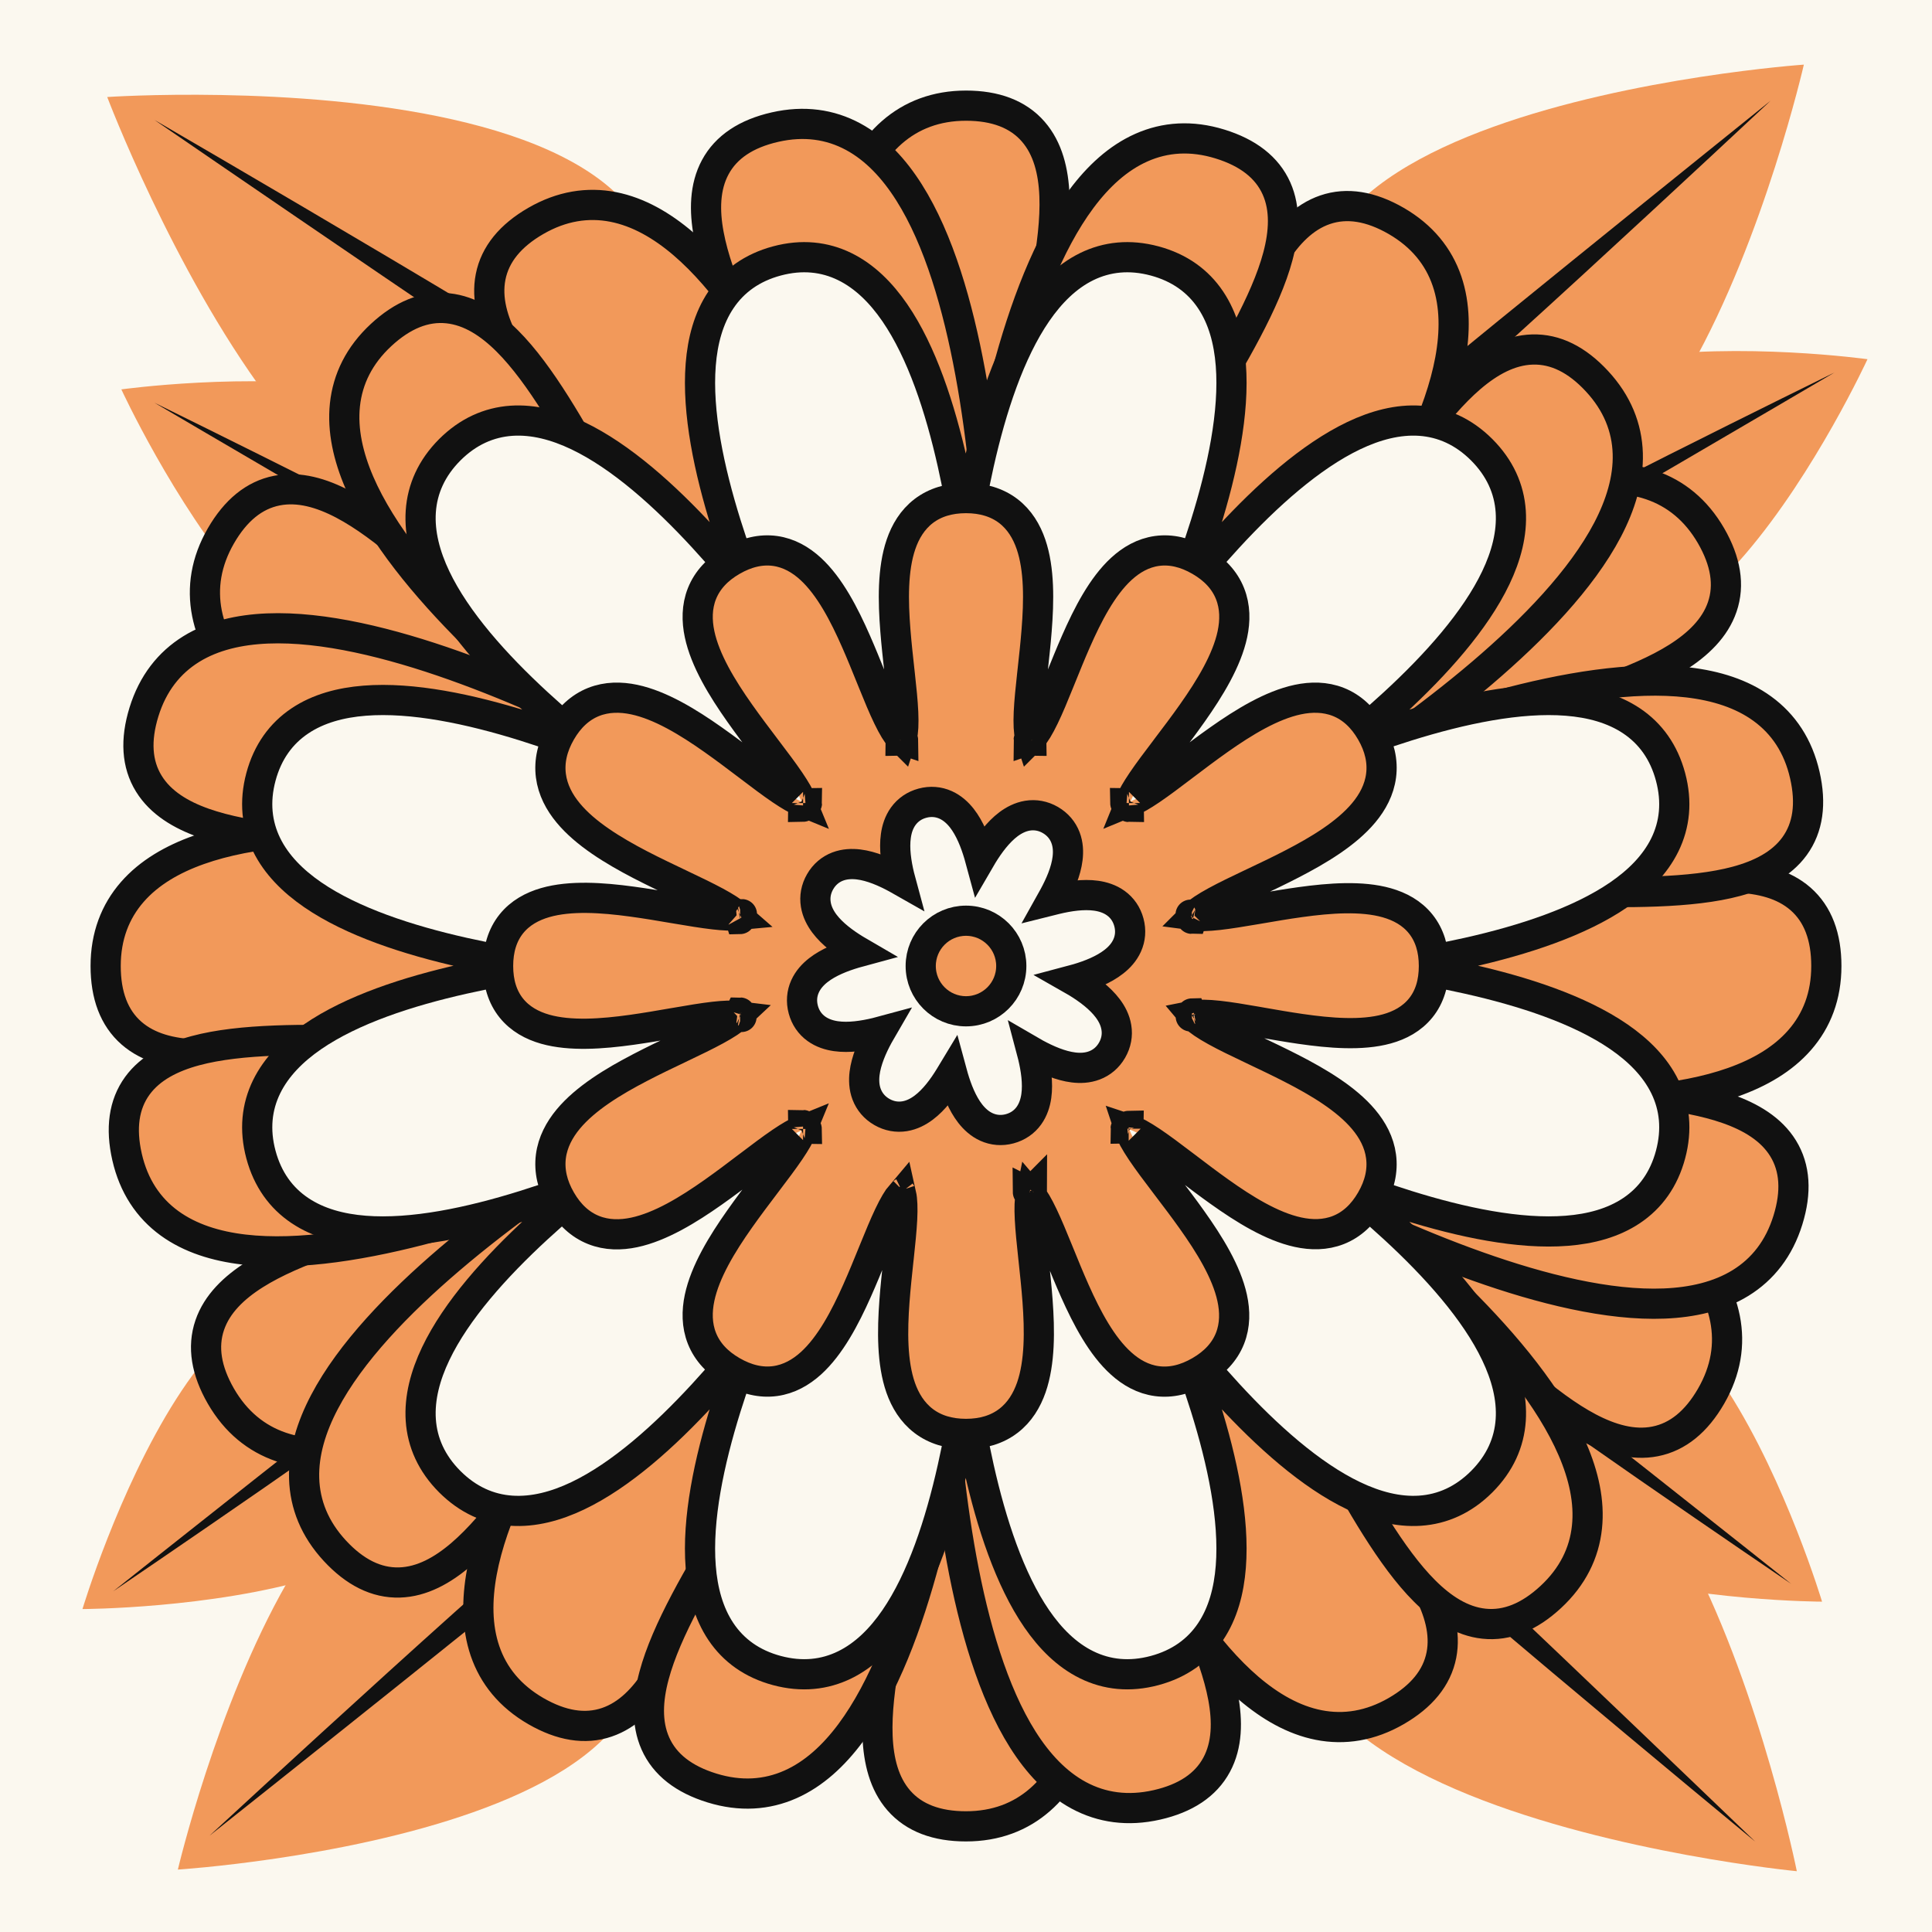
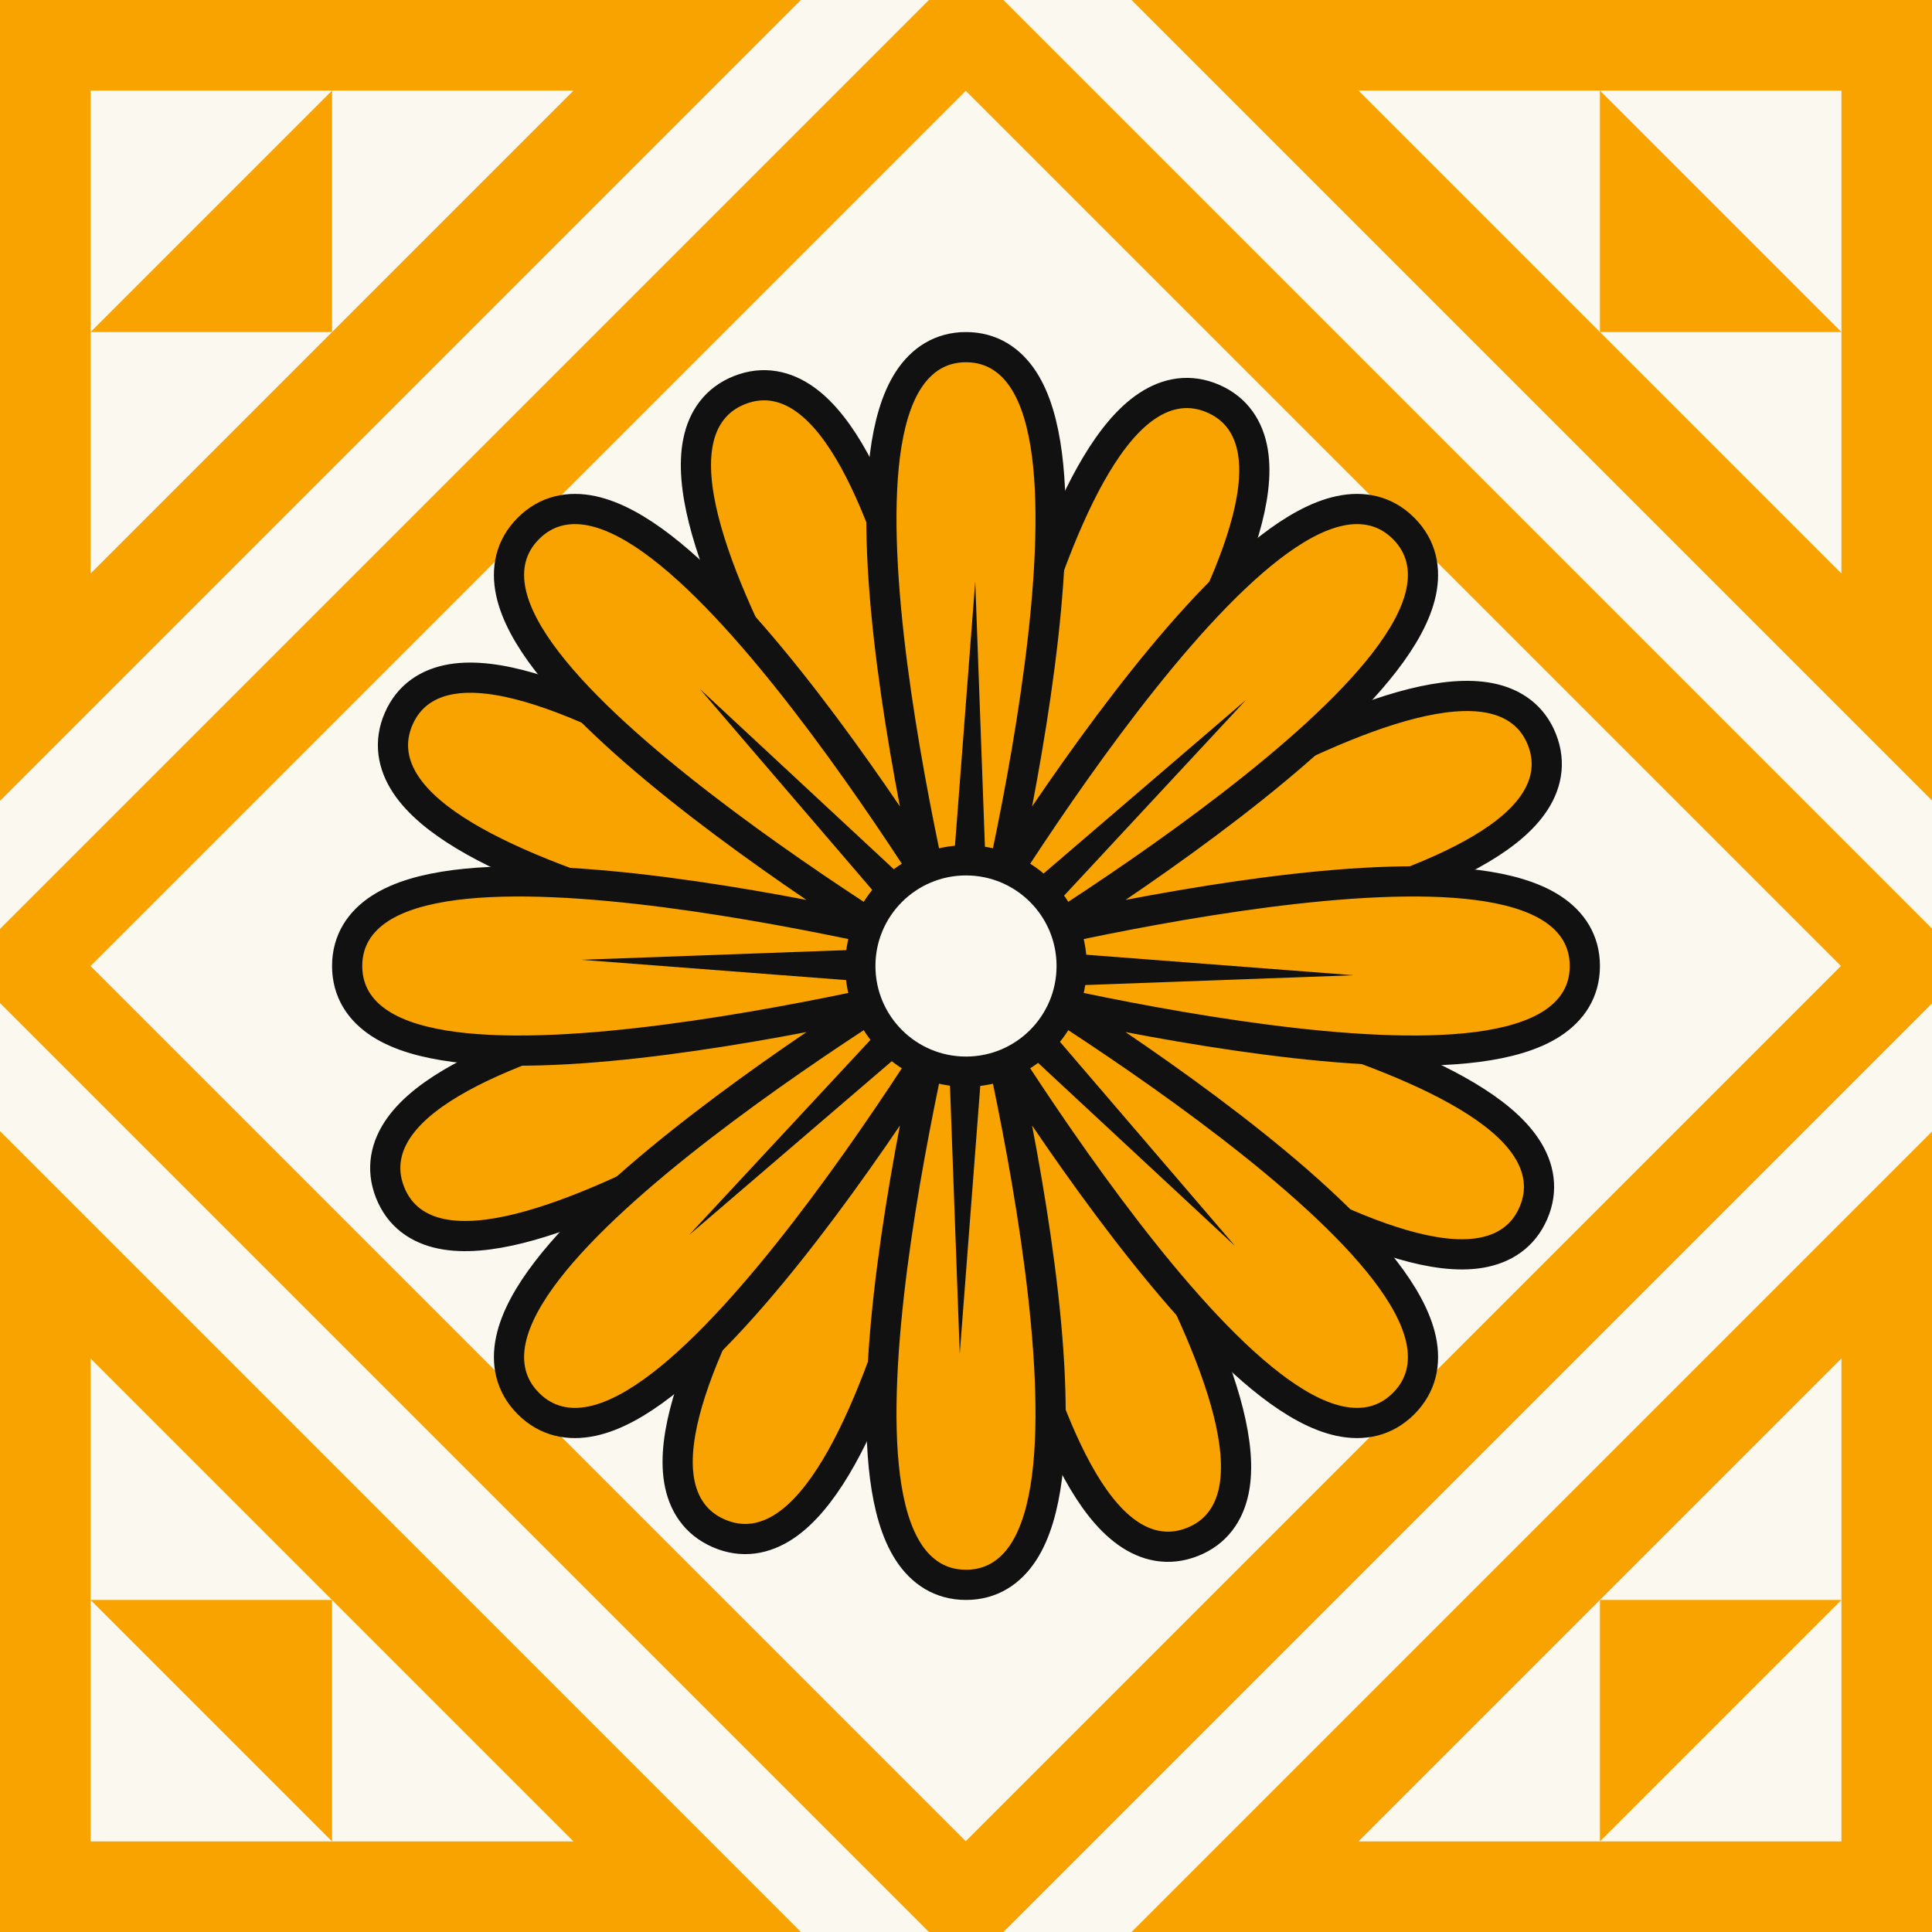
<svg xmlns="http://www.w3.org/2000/svg" width="64" height="64" viewBox="0 0 64 64" fill="none">
-   <g clip-path="url(#clip0_403_313)">
-     <rect width="64" height="64" fill="#FBF8EF" />
-     <path d="M2.732 53.302C2.732 53.302 19.719 53.258 13.336 45.053C7.47 37.512 2.732 53.302 2.732 53.302Z" fill="#F2995A" />
-     <path fill-rule="evenodd" clip-rule="evenodd" d="M13.414 45.148C13.359 45.075 3.752 52.713 3.752 52.713C3.752 52.713 13.892 45.827 13.762 45.633C13.632 45.439 13.498 45.261 13.414 45.148Z" fill="#111111" />
-     <path d="M5.892 61.932C5.892 61.932 10.971 40.302 19.537 50.861C27.41 60.566 5.892 61.932 5.892 61.932Z" fill="#F2995A" />
-     <path fill-rule="evenodd" clip-rule="evenodd" d="M19.439 50.736C19.516 50.827 6.943 60.808 6.943 60.808C6.943 60.808 18.716 49.925 18.925 50.148C19.133 50.371 19.32 50.595 19.439 50.736Z" fill="#111111" />
-     <path d="M59.522 61.986C59.522 61.986 35.242 59.645 45.468 48.771C54.867 38.776 59.522 61.986 59.522 61.986Z" fill="#F2995A" />
-     <path fill-rule="evenodd" clip-rule="evenodd" d="M45.348 48.897C45.436 48.8 58.146 61.008 58.146 61.008C58.146 61.008 44.572 49.803 44.784 49.543C44.996 49.283 45.212 49.047 45.348 48.897Z" fill="#111111" />
-     <path d="M3.552 3.214C3.552 3.214 28.586 1.514 20.033 14.267C12.173 25.988 3.552 3.214 3.552 3.214Z" fill="#F2995A" />
-     <path fill-rule="evenodd" clip-rule="evenodd" d="M20.139 14.117C20.066 14.231 5.118 3.974 5.118 3.974C5.118 3.974 20.774 13.068 20.602 13.367C20.431 13.666 20.252 13.942 20.139 14.117Z" fill="#111111" />
-     <path d="M59.755 2.141C59.755 2.141 54.54 24.972 45.443 13.898C37.082 3.72 59.755 2.141 59.755 2.141Z" fill="#F2995A" />
-     <path fill-rule="evenodd" clip-rule="evenodd" d="M45.55 14.03C45.468 13.935 58.656 3.334 58.656 3.334C58.656 3.334 46.317 14.88 46.096 14.646C45.874 14.413 45.676 14.178 45.55 14.03Z" fill="#111111" />
-     <path d="M4.02 12.899C4.02 12.899 20.846 10.57 15.672 19.586C10.916 27.873 4.02 12.899 4.02 12.899Z" fill="#F2995A" />
-     <path fill-rule="evenodd" clip-rule="evenodd" d="M15.736 19.481C15.692 19.561 5.113 13.339 5.113 13.339C5.113 13.339 16.116 18.742 16.014 18.952C15.912 19.162 15.804 19.357 15.736 19.481Z" fill="#111111" />
-     <path d="M61.863 11.899C61.863 11.899 45.037 9.57 50.211 18.586C54.966 26.873 61.863 11.899 61.863 11.899Z" fill="#F2995A" />
-     <path fill-rule="evenodd" clip-rule="evenodd" d="M50.147 18.481C50.19 18.561 60.77 12.339 60.77 12.339C60.77 12.339 49.767 17.742 49.869 17.952C49.971 18.162 50.078 18.357 50.147 18.481Z" fill="#111111" />
-     <path d="M60.358 53.057C60.358 53.057 43.371 53.014 49.754 44.809C55.62 37.268 60.358 53.057 60.358 53.057Z" fill="#F2995A" />
-     <path fill-rule="evenodd" clip-rule="evenodd" d="M49.676 44.904C49.731 44.831 59.337 52.469 59.337 52.469C59.337 52.469 49.198 45.583 49.328 45.389C49.458 45.195 49.592 45.017 49.676 44.904Z" fill="#111111" />
-     <path d="M43.513 20.488C44.17 19.614 44.847 18.659 45.472 17.672C46.664 15.789 47.7 13.747 48.038 11.923C48.207 11.006 48.207 10.111 47.933 9.309C47.655 8.495 47.106 7.813 46.25 7.318C45.41 6.834 44.621 6.7 43.896 6.948C43.191 7.189 42.651 7.755 42.219 8.44C41.383 9.764 40.79 11.799 40.208 13.795C40.194 13.843 40.18 13.891 40.166 13.939C39.556 16.029 38.946 18.083 38.09 19.509C37.665 20.216 37.204 20.725 36.694 21.011C36.202 21.288 35.624 21.381 34.898 21.186C34.171 20.992 33.717 20.623 33.429 20.136C33.131 19.633 32.986 18.962 32.971 18.137C32.943 16.474 33.442 14.391 33.959 12.275C33.971 12.227 33.983 12.179 33.995 12.13C34.488 10.111 34.992 8.052 34.93 6.487C34.898 5.678 34.714 4.917 34.224 4.356C33.72 3.779 32.969 3.5 32 3.5C31.011 3.5 30.195 3.817 29.547 4.383C28.908 4.94 28.461 5.715 28.15 6.594C27.53 8.343 27.406 10.629 27.497 12.855C27.545 14.023 27.653 15.189 27.786 16.274C27.359 15.268 26.869 14.204 26.327 13.169C25.293 11.195 24.042 9.277 22.631 8.072C21.922 7.467 21.148 7.02 20.316 6.856C19.471 6.69 18.606 6.824 17.75 7.318C16.91 7.803 16.4 8.42 16.252 9.172C16.108 9.903 16.329 10.653 16.706 11.37C17.435 12.756 18.901 14.288 20.338 15.79C20.372 15.826 20.407 15.862 20.441 15.898C21.947 17.471 23.421 19.026 24.227 20.48C24.628 21.202 24.837 21.855 24.831 22.44C24.824 23.005 24.616 23.552 24.084 24.084C23.552 24.616 23.005 24.824 22.44 24.831C21.855 24.837 21.202 24.628 20.48 24.227C19.026 23.421 17.471 21.947 15.898 20.441C15.862 20.407 15.826 20.372 15.79 20.338C14.288 18.901 12.756 17.435 11.37 16.706C10.653 16.329 9.903 16.108 9.172 16.252C8.42 16.4 7.803 16.91 7.318 17.75C6.824 18.606 6.69 19.471 6.856 20.316C7.02 21.148 7.467 21.922 8.072 22.631C9.277 24.042 11.195 25.293 13.169 26.327C14.204 26.869 15.268 27.359 16.274 27.786C15.189 27.653 14.023 27.545 12.855 27.497C10.629 27.406 8.343 27.53 6.594 28.15C5.715 28.461 4.94 28.908 4.383 29.547C3.817 30.195 3.5 31.011 3.5 32C3.5 32.969 3.779 33.72 4.356 34.224C4.917 34.714 5.678 34.898 6.487 34.93C8.052 34.992 10.111 34.488 12.13 33.995C12.179 33.983 12.227 33.971 12.275 33.959C14.391 33.442 16.474 32.943 18.137 32.971C18.962 32.986 19.633 33.131 20.136 33.429C20.623 33.717 20.992 34.171 21.186 34.898C21.381 35.624 21.288 36.202 21.011 36.694C20.725 37.204 20.216 37.665 19.509 38.09C18.083 38.946 16.029 39.556 13.939 40.166C13.891 40.18 13.843 40.194 13.795 40.208C11.799 40.79 9.764 41.383 8.44 42.219C7.755 42.651 7.189 43.191 6.948 43.896C6.7 44.621 6.834 45.41 7.318 46.25C7.813 47.106 8.495 47.655 9.309 47.933C10.111 48.207 11.006 48.207 11.923 48.038C13.747 47.7 15.789 46.664 17.672 45.472C18.659 44.847 19.614 44.17 20.488 43.513C19.83 44.386 19.153 45.341 18.528 46.328C17.336 48.211 16.3 50.253 15.962 52.077C15.793 52.994 15.793 53.889 16.067 54.691C16.345 55.505 16.894 56.187 17.75 56.682C18.59 57.166 19.379 57.3 20.104 57.052C20.809 56.812 21.349 56.245 21.781 55.56C22.617 54.236 23.21 52.201 23.793 50.205L23.834 50.061C24.444 47.971 25.054 45.917 25.91 44.491C26.335 43.784 26.796 43.275 27.305 42.989C27.798 42.712 28.376 42.619 29.102 42.814C29.829 43.008 30.283 43.377 30.571 43.864C30.869 44.367 31.014 45.038 31.029 45.863C31.057 47.526 30.558 49.609 30.041 51.724L30.006 51.87C29.512 53.889 29.008 55.948 29.07 57.513C29.102 58.322 29.286 59.083 29.776 59.644C30.28 60.221 31.03 60.5 32 60.5C32.989 60.5 33.805 60.184 34.453 59.617C35.092 59.06 35.539 58.285 35.85 57.406C36.47 55.657 36.594 53.371 36.503 51.145C36.455 49.977 36.347 48.811 36.214 47.726C36.641 48.733 37.13 49.796 37.673 50.831C38.707 52.805 39.958 54.723 41.368 55.928C42.078 56.533 42.852 56.98 43.684 57.144C44.529 57.31 45.394 57.176 46.25 56.682C47.09 56.197 47.6 55.58 47.748 54.828C47.892 54.097 47.671 53.346 47.294 52.63C46.565 51.244 45.099 49.712 43.662 48.21L43.559 48.102C42.053 46.529 40.579 44.974 39.773 43.52C39.373 42.798 39.163 42.145 39.169 41.56C39.176 40.995 39.384 40.448 39.916 39.916C40.448 39.384 40.995 39.176 41.56 39.169C42.145 39.163 42.798 39.373 43.52 39.773C44.974 40.579 46.529 42.053 48.102 43.559L48.21 43.662C49.712 45.099 51.244 46.565 52.63 47.294C53.346 47.671 54.097 47.892 54.828 47.748C55.58 47.6 56.197 47.09 56.682 46.25C57.176 45.394 57.31 44.529 57.144 43.684C56.98 42.852 56.533 42.078 55.928 41.368C54.723 39.958 52.805 38.707 50.831 37.673C49.796 37.13 48.733 36.641 47.726 36.214C48.811 36.347 49.977 36.455 51.145 36.503C53.371 36.594 55.657 36.47 57.406 35.85C58.285 35.539 59.06 35.092 59.617 34.453C60.184 33.805 60.5 32.989 60.5 32C60.5 31.03 60.221 30.28 59.644 29.776C59.083 29.286 58.322 29.102 57.513 29.07C55.948 29.008 53.889 29.512 51.87 30.006L51.724 30.041C49.609 30.558 47.526 31.057 45.863 31.029C45.038 31.014 44.367 30.869 43.864 30.571C43.377 30.283 43.008 29.829 42.814 29.102C42.619 28.376 42.712 27.798 42.989 27.305C43.275 26.796 43.784 26.335 44.491 25.91C45.917 25.054 47.971 24.444 50.061 23.834L50.205 23.793C52.201 23.21 54.236 22.617 55.56 21.781C56.245 21.349 56.812 20.809 57.052 20.104C57.3 19.379 57.166 18.59 56.682 17.75C56.187 16.894 55.505 16.345 54.691 16.067C53.889 15.793 52.994 15.793 52.077 15.962C50.253 16.3 48.211 17.336 46.328 18.528C45.341 19.153 44.386 19.83 43.513 20.488Z" fill="#F2995A" stroke="#111111" />
-     <path d="M46.397 24.401C47.283 23.761 48.212 23.047 49.101 22.289C50.795 20.843 52.388 19.197 53.25 17.554C53.682 16.728 53.947 15.873 53.922 15.026C53.896 14.166 53.574 13.352 52.901 12.627C52.242 11.916 51.528 11.555 50.762 11.578C50.017 11.6 49.334 11.982 48.719 12.508C47.529 13.527 46.361 15.296 45.216 17.031C45.188 17.072 45.161 17.114 45.133 17.155C43.933 18.973 42.745 20.755 41.505 21.864C40.891 22.415 40.3 22.764 39.728 22.887C39.176 23.007 38.596 22.925 37.96 22.524C37.323 22.124 36.998 21.637 36.867 21.087C36.73 20.518 36.79 19.835 37.02 19.042C37.484 17.445 38.576 15.602 39.695 13.733C39.72 13.691 39.746 13.648 39.771 13.605C40.84 11.822 41.929 10.003 42.332 8.49C42.54 7.708 42.589 6.926 42.287 6.246C41.975 5.545 41.341 5.057 40.414 4.771C39.47 4.479 38.597 4.54 37.81 4.89C37.035 5.234 36.379 5.842 35.822 6.59C34.714 8.077 33.92 10.225 33.35 12.379C33.051 13.509 32.81 14.655 32.617 15.73C32.505 14.643 32.352 13.482 32.139 12.333C31.734 10.142 31.106 7.94 30.113 6.373C29.615 5.585 29.007 4.929 28.26 4.527C27.503 4.119 26.637 3.991 25.672 4.211C24.727 4.426 24.057 4.864 23.694 5.539C23.341 6.195 23.33 6.978 23.479 7.773C23.766 9.313 24.714 11.209 25.643 13.069C25.666 13.113 25.688 13.158 25.71 13.202C26.684 15.15 27.633 17.071 27.974 18.698C28.143 19.506 28.151 20.192 27.972 20.749C27.799 21.287 27.438 21.748 26.773 22.099C26.108 22.45 25.524 22.488 24.982 22.327C24.421 22.161 23.859 21.767 23.288 21.172C22.136 19.972 21.086 18.105 20.027 16.201C20.003 16.158 19.979 16.114 19.955 16.071C18.944 14.254 17.914 12.402 16.805 11.296C16.232 10.724 15.579 10.291 14.839 10.213C14.076 10.132 13.336 10.438 12.625 11.097C11.9 11.769 11.517 12.556 11.426 13.412C11.337 14.255 11.536 15.127 11.904 15.983C12.639 17.687 14.102 19.448 15.682 21.019C16.511 21.843 17.383 22.625 18.218 23.33C17.22 22.882 16.138 22.435 15.037 22.044C12.937 21.3 10.716 20.743 8.862 20.819C7.931 20.857 7.058 21.055 6.337 21.5C5.605 21.953 5.061 22.639 4.769 23.584C4.483 24.51 4.528 25.309 4.931 25.961C5.322 26.595 5.994 26.996 6.758 27.265C8.235 27.786 10.351 27.913 12.426 28.038C12.476 28.041 12.525 28.044 12.575 28.047C14.749 28.177 16.887 28.316 18.467 28.834C19.251 29.092 19.849 29.428 20.242 29.861C20.621 30.28 20.84 30.823 20.811 31.575C20.783 32.326 20.524 32.851 20.113 33.24C19.689 33.642 19.067 33.932 18.266 34.13C16.651 34.527 14.509 34.502 12.331 34.468C12.281 34.467 12.231 34.466 12.182 34.465C10.103 34.432 7.983 34.398 6.471 34.806C5.69 35.017 4.989 35.365 4.55 35.967C4.099 36.587 3.994 37.38 4.209 38.326C4.429 39.29 4.918 40.015 5.614 40.522C6.3 41.02 7.155 41.285 8.081 41.393C9.923 41.609 12.18 41.223 14.33 40.64C15.458 40.334 16.571 39.97 17.6 39.599C16.713 40.239 15.785 40.952 14.896 41.711C13.201 43.157 11.608 44.803 10.747 46.446C10.314 47.271 10.05 48.126 10.075 48.973C10.1 49.834 10.423 50.648 11.095 51.373C11.754 52.084 12.469 52.445 13.235 52.422C13.979 52.4 14.662 52.018 15.277 51.491C16.467 50.473 17.635 48.704 18.781 46.969L18.863 46.844C20.063 45.027 21.252 43.245 22.491 42.136C23.106 41.585 23.696 41.236 24.268 41.112C24.821 40.993 25.4 41.075 26.037 41.475C26.673 41.876 26.998 42.363 27.13 42.913C27.266 43.481 27.206 44.165 26.976 44.957C26.513 46.555 25.421 48.398 24.302 50.266L24.225 50.394C23.157 52.178 22.068 53.996 21.665 55.51C21.456 56.292 21.408 57.073 21.71 57.754C22.021 58.455 22.656 58.943 23.582 59.229C24.527 59.521 25.4 59.459 26.186 59.11C26.961 58.766 27.617 58.158 28.174 57.41C29.283 55.922 30.076 53.774 30.647 51.621C30.946 50.491 31.187 49.345 31.38 48.269C31.491 49.357 31.645 50.517 31.857 51.667C32.262 53.857 32.891 56.059 33.883 57.627C34.382 58.415 34.99 59.071 35.736 59.473C36.494 59.881 37.36 60.008 38.324 59.789C39.269 59.574 39.939 59.136 40.303 58.46C40.656 57.805 40.666 57.022 40.518 56.226C40.231 54.687 39.283 52.791 38.353 50.931L38.286 50.797C37.313 48.849 36.364 46.929 36.023 45.301C35.853 44.493 35.846 43.807 36.025 43.251C36.198 42.712 36.559 42.252 37.224 41.901C37.889 41.55 38.473 41.512 39.015 41.672C39.575 41.839 40.138 42.232 40.709 42.828C41.861 44.028 42.91 45.895 43.969 47.798L44.042 47.929C45.052 49.746 46.083 51.598 47.192 52.704C47.765 53.276 48.417 53.709 49.158 53.787C49.92 53.868 50.66 53.562 51.371 52.903C52.096 52.231 52.48 51.444 52.57 50.588C52.66 49.745 52.461 48.873 52.092 48.017C51.358 46.313 49.895 44.551 48.315 42.981C47.486 42.157 46.614 41.375 45.779 40.67C46.776 41.117 47.858 41.565 48.96 41.955C51.059 42.7 53.281 43.257 55.134 43.181C56.066 43.143 56.938 42.944 57.66 42.499C58.392 42.047 58.935 41.361 59.227 40.416C59.514 39.49 59.469 38.691 59.066 38.038C58.675 37.405 58.002 37.004 57.239 36.735C55.762 36.214 53.646 36.087 51.571 35.962L51.422 35.953C49.248 35.822 47.11 35.684 45.53 35.165C44.745 34.908 44.148 34.572 43.755 34.138C43.375 33.719 43.157 33.176 43.185 32.425C43.214 31.673 43.473 31.149 43.883 30.76C44.308 30.357 44.929 30.067 45.731 29.87C47.346 29.473 49.488 29.497 51.666 29.532L51.815 29.534C53.894 29.568 56.013 29.602 57.525 29.194C58.307 28.983 59.008 28.635 59.446 28.033C59.897 27.413 60.003 26.619 59.787 25.674C59.568 24.71 59.078 23.984 58.382 23.478C57.697 22.979 56.842 22.715 55.916 22.606C54.074 22.39 51.816 22.777 49.666 23.36C48.538 23.666 47.425 24.03 46.397 24.401Z" fill="#F2995A" stroke="#111111" />
-     <path d="M46.288 31.991C47.049 31.874 47.842 31.731 48.628 31.555C50.468 31.141 52.32 30.537 53.625 29.64C54.281 29.189 54.827 28.645 55.15 27.986C55.479 27.315 55.56 26.56 55.339 25.735C55.118 24.91 54.671 24.297 54.05 23.881C53.441 23.472 52.696 23.273 51.902 23.211C50.323 23.086 48.417 23.489 46.617 24.051C45.849 24.291 45.09 24.564 44.373 24.843C44.974 24.361 45.589 23.84 46.181 23.295C47.568 22.017 48.869 20.568 49.551 19.139C49.894 18.42 50.094 17.675 50.045 16.943C49.995 16.198 49.687 15.503 49.084 14.899C48.48 14.296 47.785 13.989 47.04 13.938C46.307 13.889 45.563 14.089 44.844 14.432C43.415 15.114 41.966 16.415 40.688 17.802C40.143 18.394 39.622 19.009 39.14 19.61C39.42 18.892 39.692 18.134 39.932 17.366C40.494 15.566 40.897 13.66 40.772 12.081C40.71 11.287 40.511 10.542 40.102 9.933C39.686 9.312 39.072 8.865 38.248 8.644C37.423 8.423 36.668 8.504 35.997 8.833C35.338 9.156 34.794 9.702 34.343 10.358C33.446 11.663 32.842 13.515 32.428 15.355C32.252 16.141 32.109 16.934 31.992 17.695C31.875 16.934 31.732 16.141 31.555 15.355C31.142 13.515 30.538 11.663 29.641 10.358C29.19 9.702 28.645 9.156 27.986 8.833C27.316 8.504 26.561 8.423 25.736 8.644C24.911 8.865 24.298 9.312 23.882 9.933C23.473 10.542 23.274 11.287 23.212 12.081C23.087 13.66 23.49 15.566 24.052 17.366C24.292 18.134 24.564 18.892 24.844 19.61C24.362 19.009 23.841 18.394 23.296 17.802C22.018 16.415 20.569 15.114 19.14 14.432C18.421 14.089 17.676 13.889 16.944 13.938C16.199 13.989 15.504 14.296 14.9 14.899C14.297 15.503 13.989 16.198 13.939 16.943C13.89 17.675 14.09 18.42 14.433 19.139C15.114 20.568 16.416 22.017 17.803 23.295C18.395 23.84 19.01 24.361 19.611 24.843C18.893 24.564 18.135 24.291 17.367 24.051C15.566 23.489 13.661 23.086 12.082 23.211C11.288 23.273 10.543 23.472 9.934 23.881C9.313 24.297 8.865 24.91 8.644 25.735C8.423 26.56 8.505 27.315 8.834 27.986C9.157 28.645 9.703 29.189 10.359 29.64C11.664 30.537 13.516 31.141 15.356 31.555C16.142 31.731 16.934 31.874 17.696 31.991C16.934 32.108 16.142 32.251 15.356 32.428C13.516 32.841 11.664 33.445 10.359 34.342C9.703 34.793 9.157 35.338 8.834 35.997C8.505 36.667 8.423 37.422 8.644 38.247C8.865 39.072 9.313 39.685 9.934 40.101C10.543 40.51 11.288 40.709 12.082 40.771C13.661 40.896 15.566 40.493 17.367 39.931C18.135 39.691 18.893 39.419 19.611 39.139C19.01 39.621 18.395 40.142 17.803 40.687C16.416 41.965 15.114 43.414 14.433 44.844C14.09 45.562 13.89 46.307 13.939 47.039C13.989 47.785 14.297 48.479 14.9 49.083C15.504 49.686 16.199 49.994 16.944 50.044C17.676 50.093 18.421 49.893 19.14 49.55C20.569 48.868 22.018 47.567 23.296 46.18C23.841 45.588 24.362 44.973 24.844 44.372C24.564 45.09 24.292 45.848 24.052 46.616C23.49 48.417 23.087 50.322 23.212 51.901C23.274 52.695 23.473 53.44 23.882 54.05C24.298 54.67 24.911 55.118 25.736 55.339C26.561 55.56 27.316 55.478 27.986 55.149C28.645 54.826 29.19 54.28 29.641 53.624C30.538 52.319 31.142 50.467 31.555 48.627C31.732 47.842 31.875 47.049 31.992 46.287C32.109 47.049 32.252 47.842 32.428 48.627C32.842 50.467 33.446 52.319 34.343 53.624C34.794 54.28 35.338 54.826 35.998 55.149C36.668 55.478 37.423 55.56 38.248 55.339C39.072 55.118 39.686 54.67 40.102 54.05C40.511 53.44 40.71 52.695 40.772 51.901C40.897 50.322 40.494 48.417 39.932 46.616C39.692 45.848 39.42 45.09 39.14 44.372C39.622 44.973 40.143 45.588 40.688 46.18C41.966 47.567 43.415 48.868 44.844 49.55C45.563 49.893 46.307 50.093 47.04 50.044C47.785 49.994 48.48 49.686 49.084 49.083C49.687 48.479 49.995 47.785 50.045 47.039C50.094 46.307 49.894 45.562 49.551 44.844C48.869 43.414 47.568 41.965 46.181 40.687C45.589 40.142 44.974 39.621 44.373 39.139C45.09 39.419 45.849 39.691 46.617 39.931C48.417 40.493 50.323 40.896 51.902 40.771C52.696 40.709 53.441 40.51 54.05 40.101C54.671 39.685 55.118 39.072 55.339 38.247C55.56 37.422 55.479 36.667 55.15 35.997C54.827 35.338 54.281 34.793 53.625 34.342C52.32 33.445 50.468 32.841 48.628 32.428C47.842 32.251 47.049 32.108 46.288 31.991Z" fill="#FBF8EF" stroke="#111111" />
-     <path d="M34.137 24.472C34.132 24.457 34.127 24.44 34.122 24.418C34.078 24.246 34.064 23.977 34.08 23.603C34.097 23.237 34.141 22.813 34.192 22.347C34.198 22.287 34.205 22.227 34.212 22.166C34.257 21.757 34.305 21.322 34.339 20.889C34.417 19.913 34.436 18.858 34.153 18.032C34.008 17.608 33.774 17.215 33.403 16.93C33.027 16.643 32.556 16.5 32 16.5C31.444 16.5 30.973 16.643 30.597 16.93C30.226 17.215 29.992 17.608 29.847 18.032C29.564 18.858 29.583 19.913 29.661 20.889C29.695 21.322 29.743 21.757 29.788 22.166C29.795 22.227 29.802 22.287 29.808 22.347C29.86 22.813 29.903 23.237 29.92 23.603C29.936 23.977 29.922 24.246 29.878 24.418C29.873 24.44 29.868 24.457 29.863 24.472C29.854 24.463 29.844 24.453 29.832 24.441C29.715 24.315 29.576 24.089 29.414 23.753C29.255 23.425 29.094 23.033 28.919 22.6C28.895 22.542 28.871 22.483 28.847 22.423C28.694 22.046 28.533 21.645 28.36 21.253C27.969 20.362 27.489 19.428 26.854 18.845C26.527 18.544 26.135 18.315 25.674 18.251C25.208 18.187 24.73 18.299 24.25 18.577C23.766 18.856 23.43 19.22 23.253 19.664C23.079 20.102 23.081 20.566 23.175 21.01C23.359 21.878 23.922 22.798 24.501 23.619C24.782 24.018 25.079 24.41 25.355 24.775C25.369 24.792 25.382 24.81 25.395 24.828C25.686 25.211 25.95 25.561 26.162 25.873C26.356 26.16 26.485 26.385 26.553 26.553C26.385 26.485 26.16 26.356 25.873 26.162C25.561 25.95 25.211 25.686 24.828 25.395C24.81 25.382 24.792 25.369 24.775 25.355C24.41 25.079 24.018 24.782 23.619 24.501C22.798 23.922 21.878 23.359 21.01 23.175C20.566 23.081 20.102 23.079 19.664 23.253C19.22 23.43 18.856 23.766 18.577 24.25C18.297 24.735 18.188 25.22 18.249 25.696C18.31 26.166 18.53 26.577 18.823 26.93C19.395 27.622 20.319 28.181 21.21 28.645C21.646 28.871 22.093 29.083 22.508 29.281L22.558 29.305C22.992 29.511 23.386 29.7 23.718 29.879C24.035 30.051 24.262 30.197 24.401 30.32C24.229 30.337 23.981 30.328 23.652 30.29C23.284 30.248 22.859 30.177 22.391 30.098C22.363 30.093 22.335 30.088 22.307 30.084C21.868 30.009 21.398 29.929 20.929 29.866C19.952 29.733 18.892 29.659 18.059 29.9C17.631 30.024 17.23 30.24 16.938 30.605C16.643 30.974 16.5 31.445 16.5 32C16.5 32.555 16.643 33.025 16.938 33.393C17.231 33.758 17.633 33.972 18.06 34.094C18.892 34.33 19.952 34.25 20.928 34.114C21.385 34.05 21.845 33.971 22.274 33.896C22.313 33.89 22.351 33.883 22.389 33.877C22.856 33.796 23.281 33.724 23.648 33.682C23.994 33.643 24.249 33.635 24.421 33.657C24.285 33.785 24.053 33.939 23.72 34.12C23.389 34.301 22.995 34.49 22.561 34.697C22.536 34.71 22.51 34.722 22.485 34.734C22.077 34.928 21.64 35.137 21.214 35.359C20.322 35.822 19.398 36.38 18.824 37.071C18.531 37.424 18.31 37.835 18.249 38.304C18.188 38.78 18.297 39.266 18.577 39.75C18.856 40.234 19.22 40.57 19.664 40.746C20.102 40.921 20.566 40.919 21.01 40.825C21.878 40.641 22.798 40.078 23.619 39.499C24.018 39.218 24.41 38.921 24.775 38.644L24.828 38.605C25.211 38.314 25.561 38.05 25.873 37.838C26.16 37.644 26.385 37.514 26.553 37.447C26.485 37.615 26.356 37.84 26.162 38.127C25.95 38.439 25.686 38.789 25.395 39.172L25.355 39.225C25.079 39.59 24.782 39.982 24.501 40.381C23.922 41.202 23.359 42.122 23.175 42.99C23.081 43.434 23.079 43.898 23.253 44.336C23.43 44.78 23.766 45.144 24.25 45.423C24.73 45.701 25.209 45.813 25.676 45.75C26.138 45.687 26.532 45.46 26.863 45.161C27.505 44.58 27.994 43.648 28.39 42.758C28.576 42.342 28.749 41.916 28.911 41.518C28.926 41.482 28.94 41.446 28.955 41.41C29.131 40.977 29.293 40.584 29.45 40.254C29.606 39.926 29.74 39.701 29.853 39.569C29.892 39.743 29.903 40.013 29.885 40.385C29.866 40.752 29.822 41.177 29.772 41.645C29.768 41.679 29.764 41.715 29.76 41.75C29.714 42.182 29.664 42.645 29.63 43.105C29.557 44.084 29.547 45.141 29.836 45.969C29.985 46.393 30.222 46.785 30.595 47.07C30.972 47.357 31.444 47.5 32 47.5C32.557 47.5 33.029 47.356 33.406 47.067C33.779 46.782 34.015 46.388 34.164 45.962C34.453 45.133 34.443 44.072 34.37 43.091C34.336 42.628 34.286 42.164 34.239 41.73C34.235 41.696 34.232 41.661 34.228 41.627C34.178 41.16 34.133 40.735 34.115 40.369C34.097 40.008 34.107 39.746 34.143 39.576C34.258 39.71 34.393 39.94 34.55 40.27C34.708 40.601 34.869 40.994 35.046 41.428C35.059 41.459 35.072 41.491 35.085 41.523C35.248 41.925 35.423 42.354 35.61 42.773C36.007 43.661 36.496 44.59 37.139 45.167C37.469 45.465 37.863 45.691 38.326 45.752C38.792 45.814 39.27 45.701 39.75 45.423C40.233 45.144 40.569 44.781 40.745 44.337C40.918 43.899 40.914 43.437 40.817 42.994C40.629 42.13 40.06 41.215 39.478 40.398C39.21 40.02 38.927 39.649 38.662 39.3C38.635 39.264 38.608 39.229 38.582 39.194C38.291 38.811 38.028 38.462 37.818 38.15C37.604 37.831 37.471 37.587 37.414 37.414C37.587 37.471 37.831 37.604 38.15 37.818C38.462 38.028 38.811 38.291 39.194 38.582C39.229 38.608 39.264 38.635 39.3 38.662C39.649 38.927 40.02 39.21 40.398 39.478C41.215 40.06 42.13 40.629 42.994 40.817C43.437 40.914 43.899 40.918 44.337 40.745C44.781 40.569 45.144 40.233 45.423 39.75C45.703 39.266 45.812 38.781 45.749 38.306C45.688 37.838 45.465 37.429 45.17 37.079C44.595 36.395 43.668 35.845 42.776 35.388C42.373 35.181 41.96 34.985 41.573 34.801C41.524 34.778 41.476 34.755 41.429 34.732C40.995 34.526 40.602 34.337 40.273 34.155C39.937 33.97 39.705 33.812 39.573 33.68C39.559 33.666 39.546 33.653 39.536 33.641C39.541 33.64 39.546 33.639 39.551 33.638C39.721 33.606 39.988 33.608 40.363 33.649C40.73 33.689 41.154 33.76 41.62 33.841C41.682 33.852 41.744 33.863 41.807 33.874C42.215 33.945 42.647 34.021 43.077 34.083C44.051 34.224 45.109 34.313 45.939 34.084C46.367 33.966 46.769 33.754 47.062 33.391C47.358 33.025 47.5 32.555 47.5 32C47.5 31.445 47.357 30.975 47.062 30.607C46.77 30.242 46.368 30.028 45.94 29.906C45.109 29.669 44.05 29.749 43.074 29.884C42.622 29.946 42.168 30.024 41.743 30.097C41.7 30.104 41.657 30.111 41.614 30.119C41.147 30.198 40.722 30.269 40.355 30.31C40 30.349 39.74 30.355 39.569 30.331C39.57 30.33 39.571 30.329 39.572 30.328C39.707 30.198 39.94 30.043 40.278 29.859C40.609 29.678 41.002 29.49 41.436 29.284C41.466 29.27 41.497 29.255 41.527 29.241C41.93 29.05 42.362 28.845 42.783 28.627C43.675 28.167 44.6 27.613 45.174 26.925C45.468 26.573 45.689 26.164 45.75 25.695C45.812 25.219 45.703 24.734 45.423 24.25C45.144 23.766 44.78 23.43 44.336 23.253C43.898 23.079 43.434 23.081 42.99 23.175C42.122 23.359 41.202 23.922 40.381 24.501C39.982 24.782 39.59 25.079 39.225 25.355L39.172 25.395C38.789 25.686 38.439 25.95 38.127 26.162C37.84 26.356 37.615 26.485 37.447 26.553C37.514 26.385 37.644 26.16 37.838 25.873C38.05 25.561 38.314 25.211 38.605 24.828L38.644 24.775C38.921 24.41 39.218 24.018 39.499 23.619C40.078 22.798 40.641 21.878 40.825 21.01C40.919 20.566 40.921 20.102 40.746 19.664C40.57 19.22 40.234 18.856 39.75 18.577C39.27 18.299 38.792 18.187 38.326 18.251C37.865 18.315 37.473 18.544 37.146 18.845C36.511 19.428 36.031 20.362 35.64 21.253C35.467 21.645 35.306 22.046 35.153 22.423C35.129 22.483 35.105 22.542 35.081 22.6C34.906 23.033 34.745 23.425 34.586 23.753C34.424 24.089 34.285 24.315 34.168 24.441C34.156 24.453 34.146 24.463 34.137 24.472ZM37.268 26.602C37.268 26.602 37.271 26.602 37.277 26.603C37.27 26.603 37.268 26.603 37.268 26.602ZM37.397 26.723C37.398 26.729 37.398 26.732 37.398 26.732C37.397 26.732 37.397 26.73 37.397 26.723ZM39.433 30.296C39.433 30.296 39.436 30.297 39.44 30.3C39.434 30.297 39.432 30.296 39.433 30.296ZM39.486 30.429C39.484 30.434 39.483 30.437 39.483 30.437C39.482 30.437 39.483 30.434 39.486 30.429ZM39.484 33.565C39.484 33.565 39.485 33.567 39.486 33.572C39.484 33.567 39.483 33.565 39.484 33.565ZM39.452 33.666C39.448 33.669 39.445 33.671 39.445 33.671C39.444 33.671 39.446 33.669 39.452 33.666ZM37.389 37.288C37.389 37.288 37.389 37.292 37.388 37.297C37.388 37.291 37.388 37.288 37.389 37.288ZM37.297 37.388C37.292 37.389 37.288 37.389 37.288 37.389C37.288 37.388 37.291 37.388 37.297 37.388ZM34.186 39.444C34.186 39.445 34.185 39.447 34.181 39.452C34.184 39.446 34.186 39.444 34.186 39.444ZM34.05 39.486C34.045 39.484 34.043 39.483 34.043 39.482C34.043 39.482 34.045 39.483 34.05 39.486ZM29.95 39.479C29.949 39.48 29.947 39.481 29.942 39.483C29.947 39.48 29.95 39.479 29.95 39.479ZM29.815 39.453C29.811 39.449 29.81 39.446 29.81 39.446C29.81 39.446 29.812 39.448 29.815 39.453ZM26.732 37.398C26.732 37.398 26.729 37.398 26.723 37.397C26.73 37.397 26.732 37.397 26.732 37.398ZM26.603 37.277C26.602 37.271 26.602 37.268 26.602 37.268C26.603 37.268 26.603 37.27 26.603 37.277ZM24.571 33.692C24.571 33.692 24.568 33.691 24.563 33.688C24.569 33.69 24.572 33.692 24.571 33.692ZM24.515 33.549C24.516 33.544 24.517 33.542 24.517 33.542C24.518 33.542 24.517 33.544 24.515 33.549ZM24.518 30.451C24.518 30.451 24.517 30.448 24.515 30.444C24.518 30.449 24.519 30.451 24.518 30.451ZM24.569 30.287C24.574 30.284 24.577 30.283 24.577 30.283C24.578 30.283 24.575 30.285 24.569 30.287ZM26.602 26.732C26.602 26.732 26.602 26.729 26.603 26.723C26.603 26.73 26.603 26.732 26.602 26.732ZM26.723 26.603C26.729 26.602 26.732 26.602 26.732 26.602C26.732 26.603 26.73 26.603 26.723 26.603ZM29.83 24.541C29.83 24.54 29.832 24.537 29.836 24.534C29.833 24.539 29.831 24.541 29.83 24.541ZM29.915 24.515C29.921 24.516 29.924 24.518 29.924 24.519C29.924 24.519 29.921 24.518 29.915 24.515ZM34.085 24.515C34.079 24.518 34.076 24.519 34.076 24.519C34.076 24.518 34.079 24.516 34.085 24.515ZM34.164 24.534C34.168 24.537 34.17 24.54 34.17 24.541C34.169 24.541 34.167 24.539 34.164 24.534Z" fill="#F2995A" stroke="#111111" />
-     <path d="M32.469 28.456C32.456 28.408 32.443 28.36 32.428 28.312C32.306 27.899 32.128 27.442 31.863 27.103C31.727 26.93 31.551 26.765 31.325 26.663C31.088 26.557 30.827 26.534 30.558 26.606C30.289 26.678 30.074 26.829 29.922 27.039C29.777 27.24 29.707 27.471 29.677 27.689C29.616 28.115 29.69 28.6 29.791 29.018C29.803 29.067 29.815 29.116 29.828 29.164C29.784 29.139 29.741 29.115 29.697 29.091C29.318 28.885 28.87 28.688 28.442 28.636C28.224 28.61 27.982 28.617 27.75 28.705C27.509 28.797 27.307 28.966 27.168 29.207C27.029 29.448 26.983 29.707 27.025 29.963C27.064 30.207 27.178 30.42 27.31 30.596C27.569 30.941 27.964 31.23 28.331 31.455C28.374 31.481 28.417 31.507 28.46 31.532C28.412 31.545 28.364 31.559 28.316 31.573C27.903 31.695 27.446 31.873 27.107 32.139C26.934 32.274 26.769 32.45 26.667 32.677C26.561 32.913 26.538 33.175 26.61 33.444C26.682 33.712 26.833 33.928 27.043 34.079C27.244 34.224 27.475 34.294 27.693 34.325C28.119 34.386 28.604 34.311 29.023 34.211C29.071 34.199 29.12 34.187 29.168 34.174C29.143 34.217 29.119 34.261 29.095 34.305C28.889 34.683 28.692 35.132 28.64 35.559C28.614 35.778 28.621 36.019 28.709 36.251C28.802 36.493 28.97 36.695 29.211 36.834C29.452 36.973 29.711 37.018 29.967 36.977C30.212 36.937 30.424 36.823 30.6 36.691C30.945 36.432 31.235 36.037 31.459 35.67C31.486 35.627 31.511 35.584 31.537 35.541C31.55 35.589 31.563 35.638 31.578 35.686C31.7 36.098 31.877 36.555 32.143 36.894C32.279 37.067 32.455 37.233 32.681 37.334C32.917 37.44 33.179 37.464 33.448 37.392C33.717 37.319 33.932 37.168 34.083 36.959C34.228 36.757 34.298 36.526 34.329 36.309C34.39 35.882 34.316 35.397 34.215 34.979C34.203 34.93 34.191 34.882 34.178 34.833C34.221 34.858 34.265 34.883 34.309 34.907C34.687 35.112 35.136 35.309 35.564 35.361C35.782 35.388 36.023 35.38 36.255 35.292C36.497 35.2 36.699 35.031 36.838 34.79C36.977 34.549 37.023 34.29 36.981 34.035C36.942 33.79 36.828 33.577 36.695 33.401C36.437 33.057 36.041 32.767 35.674 32.542C35.632 32.516 35.589 32.49 35.545 32.465C35.594 32.452 35.642 32.438 35.69 32.424C36.103 32.302 36.559 32.124 36.898 31.858C37.072 31.723 37.237 31.547 37.339 31.32C37.445 31.084 37.468 30.822 37.396 30.554C37.324 30.285 37.173 30.07 36.963 29.918C36.762 29.773 36.531 29.703 36.313 29.672C35.886 29.612 35.402 29.686 34.983 29.787C34.934 29.798 34.886 29.811 34.838 29.823C34.862 29.78 34.887 29.736 34.911 29.692C35.116 29.314 35.314 28.865 35.365 28.438C35.392 28.219 35.384 27.978 35.296 27.746C35.204 27.504 35.035 27.303 34.794 27.163C34.553 27.024 34.294 26.979 34.039 27.02C33.794 27.06 33.581 27.174 33.405 27.306C33.061 27.565 32.771 27.96 32.546 28.327C32.52 28.37 32.494 28.413 32.469 28.456Z" fill="#FBF8EF" stroke="#111111" />
-     <rect x="30.5" y="30.5" width="3" height="3" rx="1.5" fill="#F2995A" stroke="#111111" />
+   <g clip-path="url(#clip0_2741_2062)">
+     <rect width="64" height="64" fill="#F8A300" />
+     <rect x="-3.349" y="32" width="50" height="50" transform="rotate(-45 -3.34889 32)" fill="#F8A300" />
+     <rect x="-3.349" y="32" width="50" height="50" transform="rotate(-45 -3.34889 32)" stroke="#FBF8EF" stroke-width="3" />
+     <rect width="41" height="41" transform="translate(3 32) rotate(-45)" fill="#FBF8EF" />
+     <path d="M24.503 12.92C25.29 12.611 26.033 12.774 26.676 13.235C27.294 13.678 27.831 14.399 28.301 15.253C29.245 16.968 30.022 19.406 30.637 21.861C31.255 24.324 31.72 26.843 32.03 28.744C32.04 28.803 32.048 28.862 32.057 28.92C32.069 28.863 32.08 28.805 32.092 28.746C32.471 26.858 33.027 24.357 33.735 21.917C34.439 19.487 35.304 17.079 36.31 15.4C36.811 14.564 37.373 13.863 38.008 13.443C38.667 13.005 39.416 12.869 40.191 13.207C40.965 13.544 41.375 14.186 41.504 14.966C41.628 15.717 41.498 16.607 41.226 17.544C40.681 19.424 39.506 21.696 38.206 23.866C36.901 26.045 35.448 28.155 34.323 29.718C34.288 29.767 34.251 29.815 34.217 29.863C34.266 29.83 34.316 29.796 34.366 29.763C35.969 28.696 38.131 27.322 40.356 26.097C42.573 24.877 44.886 23.785 46.785 23.309C47.731 23.073 48.624 22.975 49.37 23.126C50.145 23.284 50.771 23.717 51.08 24.503C51.389 25.29 51.226 26.033 50.765 26.676C50.322 27.295 49.601 27.831 48.747 28.301C47.032 29.245 44.594 30.022 42.14 30.637C39.677 31.254 37.157 31.719 35.257 32.029C35.197 32.038 35.138 32.047 35.08 32.056C35.138 32.068 35.197 32.078 35.255 32.09C37.143 32.47 39.644 33.026 42.083 33.733C44.513 34.438 46.921 35.304 48.6 36.31C49.436 36.811 50.137 37.373 50.557 38.008C50.994 38.667 51.131 39.416 50.793 40.191C50.456 40.965 49.814 41.376 49.033 41.505C48.283 41.629 47.394 41.498 46.457 41.226C44.577 40.681 42.304 39.506 40.134 38.205C37.956 36.9 35.846 35.447 34.283 34.322C34.234 34.287 34.186 34.252 34.139 34.217C34.171 34.266 34.205 34.315 34.238 34.365C35.305 35.968 36.679 38.13 37.904 40.355C39.124 42.572 40.215 44.886 40.691 46.785C40.927 47.731 41.025 48.624 40.874 49.37C40.716 50.146 40.283 50.771 39.497 51.08C38.71 51.389 37.967 51.226 37.324 50.765C36.705 50.322 36.169 49.601 35.699 48.747C34.755 47.032 33.979 44.593 33.364 42.139C32.746 39.675 32.282 37.156 31.972 35.255C31.962 35.196 31.953 35.138 31.944 35.08C31.932 35.137 31.922 35.196 31.91 35.254C31.531 37.142 30.974 39.643 30.266 42.082C29.561 44.512 28.697 46.92 27.691 48.6C27.189 49.436 26.627 50.137 25.992 50.558C25.332 50.995 24.584 51.131 23.809 50.793C23.034 50.456 22.624 49.814 22.495 49.033C22.371 48.283 22.502 47.393 22.773 46.456C23.319 44.576 24.494 42.304 25.794 40.133C27.1 37.955 28.553 35.845 29.678 34.282C29.713 34.233 29.748 34.185 29.782 34.138C29.734 34.17 29.685 34.204 29.636 34.237C28.032 35.304 25.87 36.679 23.645 37.904C21.428 39.124 19.113 40.215 17.214 40.691C16.269 40.928 15.375 41.025 14.63 40.874C13.854 40.717 13.229 40.283 12.92 39.497C12.611 38.71 12.774 37.967 13.235 37.324C13.678 36.705 14.399 36.169 15.253 35.699C16.968 34.755 19.407 33.979 21.861 33.364C24.325 32.746 26.845 32.282 28.745 31.971C28.805 31.962 28.864 31.952 28.922 31.943C28.864 31.931 28.805 31.921 28.746 31.909C26.858 31.53 24.357 30.974 21.918 30.266C19.488 29.562 17.08 28.697 15.4 27.691C14.564 27.19 13.863 26.627 13.442 25.992C13.005 25.333 12.869 24.584 13.207 23.809C13.544 23.035 14.186 22.625 14.966 22.496C15.717 22.372 16.607 22.502 17.543 22.774C19.424 23.319 21.696 24.494 23.866 25.795C26.045 27.1 28.156 28.552 29.719 29.677C29.767 29.712 29.815 29.747 29.862 29.782C29.829 29.733 29.796 29.684 29.763 29.635C28.696 28.031 27.322 25.869 26.097 23.644C24.877 21.428 23.785 19.114 23.309 17.215C23.072 16.269 22.974 15.376 23.126 14.63C23.283 13.854 23.717 13.229 24.503 12.92Z" fill="#F8A300" stroke="#111111" />
+     <path d="M32 11.5C32.845 11.5 33.477 11.924 33.907 12.588C34.321 13.226 34.556 14.094 34.682 15.06C34.933 17.002 34.764 19.555 34.438 22.064C34.112 24.583 33.624 27.098 33.218 28.98C33.205 29.039 33.191 29.096 33.179 29.153C33.21 29.104 33.242 29.054 33.274 29.004C34.318 27.386 35.751 25.262 37.301 23.25C38.845 21.246 40.53 19.321 42.081 18.126C42.853 17.531 43.634 17.084 44.378 16.925C45.152 16.759 45.899 16.906 46.496 17.504C47.093 18.101 47.241 18.848 47.075 19.622C46.916 20.366 46.469 21.147 45.874 21.919C44.679 23.47 42.754 25.155 40.75 26.699C38.738 28.25 36.614 29.682 34.996 30.726C34.946 30.758 34.895 30.789 34.846 30.82C34.903 30.808 34.961 30.795 35.02 30.782C36.902 30.376 39.417 29.888 41.935 29.561C44.445 29.236 46.998 29.067 48.94 29.318C49.906 29.444 50.773 29.679 51.412 30.093C52.076 30.523 52.5 31.155 52.5 32C52.5 32.845 52.076 33.477 51.412 33.907C50.773 34.321 49.906 34.556 48.94 34.682C46.998 34.933 44.445 34.764 41.935 34.438C39.417 34.112 36.902 33.624 35.02 33.218C34.961 33.205 34.903 33.191 34.846 33.179C34.895 33.211 34.946 33.242 34.996 33.274C36.614 34.318 38.738 35.751 40.75 37.301C42.754 38.845 44.679 40.53 45.874 42.081C46.469 42.853 46.916 43.634 47.075 44.378C47.241 45.152 47.093 45.899 46.496 46.496C45.899 47.093 45.152 47.241 44.378 47.075C43.634 46.916 42.853 46.469 42.081 45.874C40.53 44.679 38.845 42.754 37.301 40.75C35.751 38.738 34.318 36.614 33.274 34.996C33.242 34.946 33.211 34.895 33.179 34.846C33.191 34.903 33.205 34.961 33.218 35.02C33.624 36.902 34.112 39.417 34.438 41.935C34.764 44.445 34.933 46.998 34.682 48.94C34.556 49.906 34.321 50.773 33.907 51.412C33.477 52.076 32.845 52.5 32 52.5C31.155 52.5 30.523 52.076 30.093 51.412C29.679 50.773 29.444 49.906 29.318 48.94C29.067 46.998 29.236 44.445 29.561 41.935C29.888 39.417 30.376 36.902 30.782 35.02C30.795 34.961 30.808 34.903 30.82 34.846C30.789 34.895 30.758 34.946 30.726 34.996C29.682 36.614 28.25 38.738 26.699 40.75C25.155 42.754 23.47 44.679 21.919 45.874C21.147 46.469 20.366 46.916 19.622 47.075C18.848 47.241 18.101 47.093 17.504 46.496C16.906 45.899 16.759 45.152 16.925 44.378C17.084 43.634 17.531 42.853 18.126 42.081C19.321 40.53 21.246 38.845 23.25 37.301C25.262 35.751 27.386 34.318 29.004 33.274C29.054 33.242 29.104 33.21 29.153 33.179C29.096 33.191 29.039 33.205 28.98 33.218C27.098 33.624 24.583 34.112 22.064 34.438C19.555 34.764 17.002 34.933 15.06 34.682C14.094 34.556 13.226 34.321 12.588 33.907C11.924 33.477 11.5 32.845 11.5 32C11.5 31.155 11.924 30.523 12.588 30.093C13.226 29.679 14.094 29.444 15.06 29.318C17.002 29.067 19.555 29.236 22.064 29.561C24.583 29.888 27.098 30.376 28.98 30.782C29.039 30.795 29.096 30.808 29.153 30.82C29.104 30.789 29.054 30.758 29.004 30.726C27.386 29.682 25.262 28.25 23.25 26.699C21.246 25.155 19.321 23.47 18.126 21.919C17.531 21.147 17.084 20.366 16.925 19.622C16.759 18.848 16.906 18.101 17.504 17.504C18.101 16.906 18.848 16.759 19.622 16.925C20.366 17.084 21.147 17.531 21.919 18.126C23.47 19.321 25.155 21.246 26.699 23.25C28.25 25.262 29.682 27.386 30.726 29.004C30.758 29.054 30.789 29.104 30.82 29.153C30.808 29.096 30.795 29.039 30.782 28.98C30.376 27.098 29.888 24.583 29.561 22.064C29.236 19.555 29.067 17.002 29.318 15.06C29.444 14.094 29.679 13.226 30.093 12.588C30.523 11.924 31.155 11.5 32 11.5Z" fill="#F8A300" stroke="#111111" />
+     <path d="M32.306 19.256L32.717 30.526L41.277 23.184L33.599 31.444L44.843 32.306L33.573 32.717L40.915 41.278L32.655 33.599L31.793 44.844L31.382 33.574L22.822 40.916L30.5 32.656L19.256 31.794L30.526 31.383L23.184 22.822L31.444 30.501L32.306 19.256Z" fill="#111111" />
+     <rect x="28.5" y="28.5" width="7" height="7" rx="3.5" fill="#FBF8EF" stroke="#111111" />
+     <path d="M61 45V61H45L61 45Z" fill="#FBF8EF" />
+     <path d="M45 3H61V19L45 3Z" fill="#FBF8EF" />
+     <path d="M19 3H3V19L19 3Z" fill="#FBF8EF" />
+     <path d="M19 61H3V45L19 61Z" fill="#FBF8EF" />
+     <path d="M3 53H11V61L3 53Z" fill="#F8A300" />
+     <path d="M11 3V11H3L11 3Z" fill="#F8A300" />
+     <path d="M61 11L53 11V3L61 11Z" fill="#F8A300" />
+     <path d="M53 61V53H61L53 61Z" fill="#F8A300" />
  </g>
  <defs>
-     <clipPath id="clip0_403_313">
+     <clipPath id="clip0_2741_2062">
      <rect width="64" height="64" fill="white" />
    </clipPath>
  </defs>
</svg>
